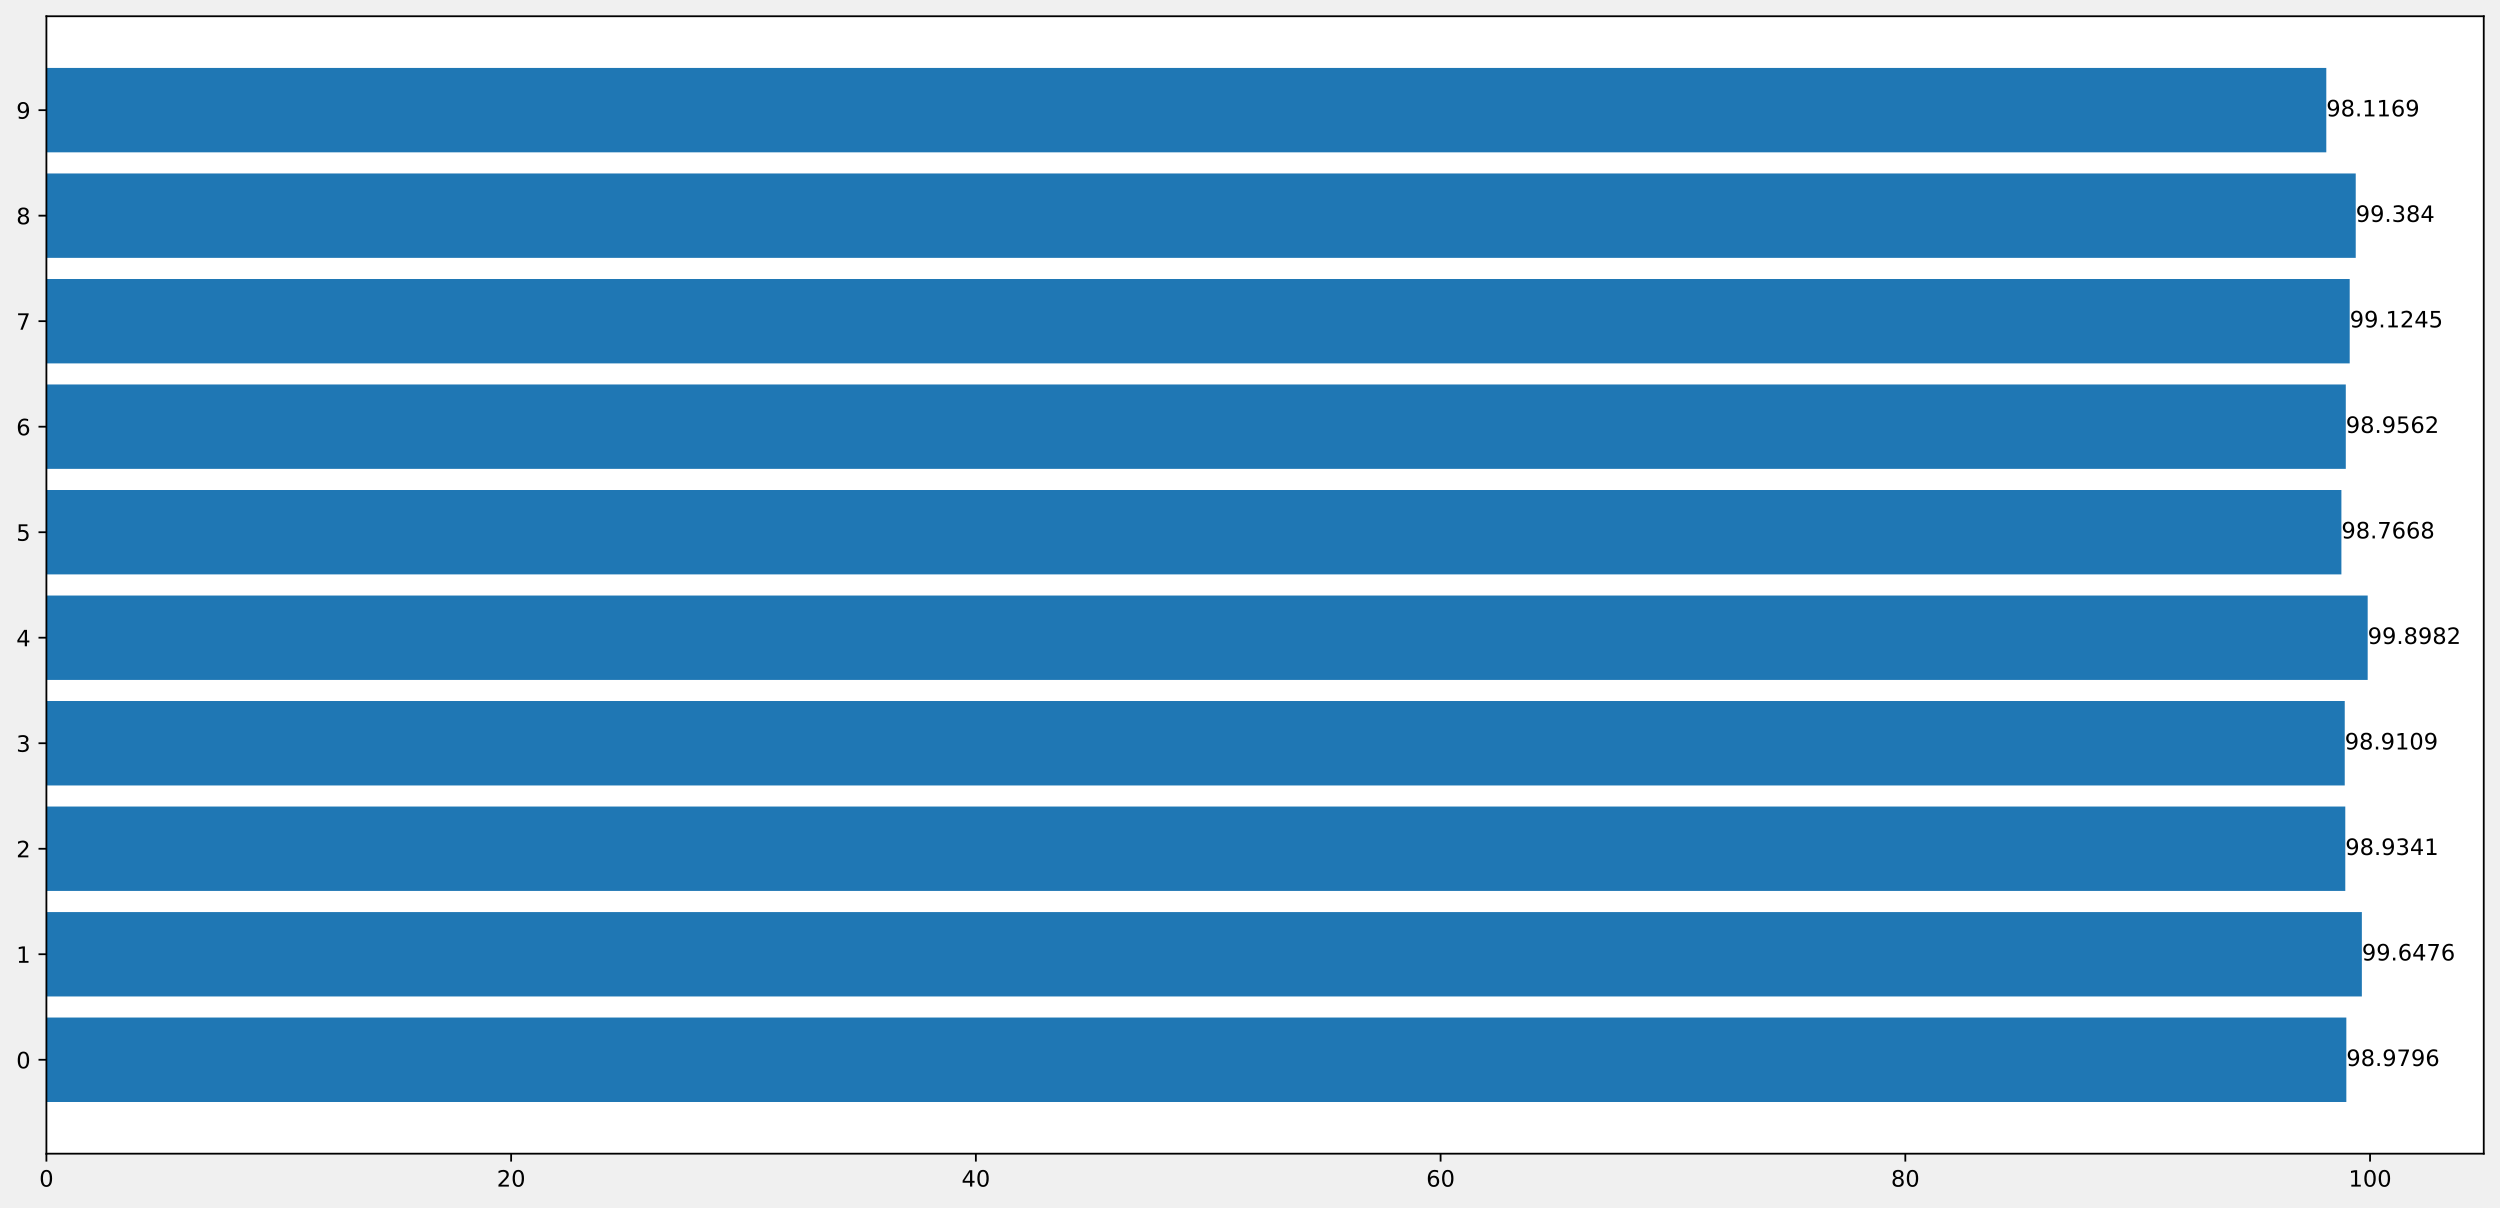
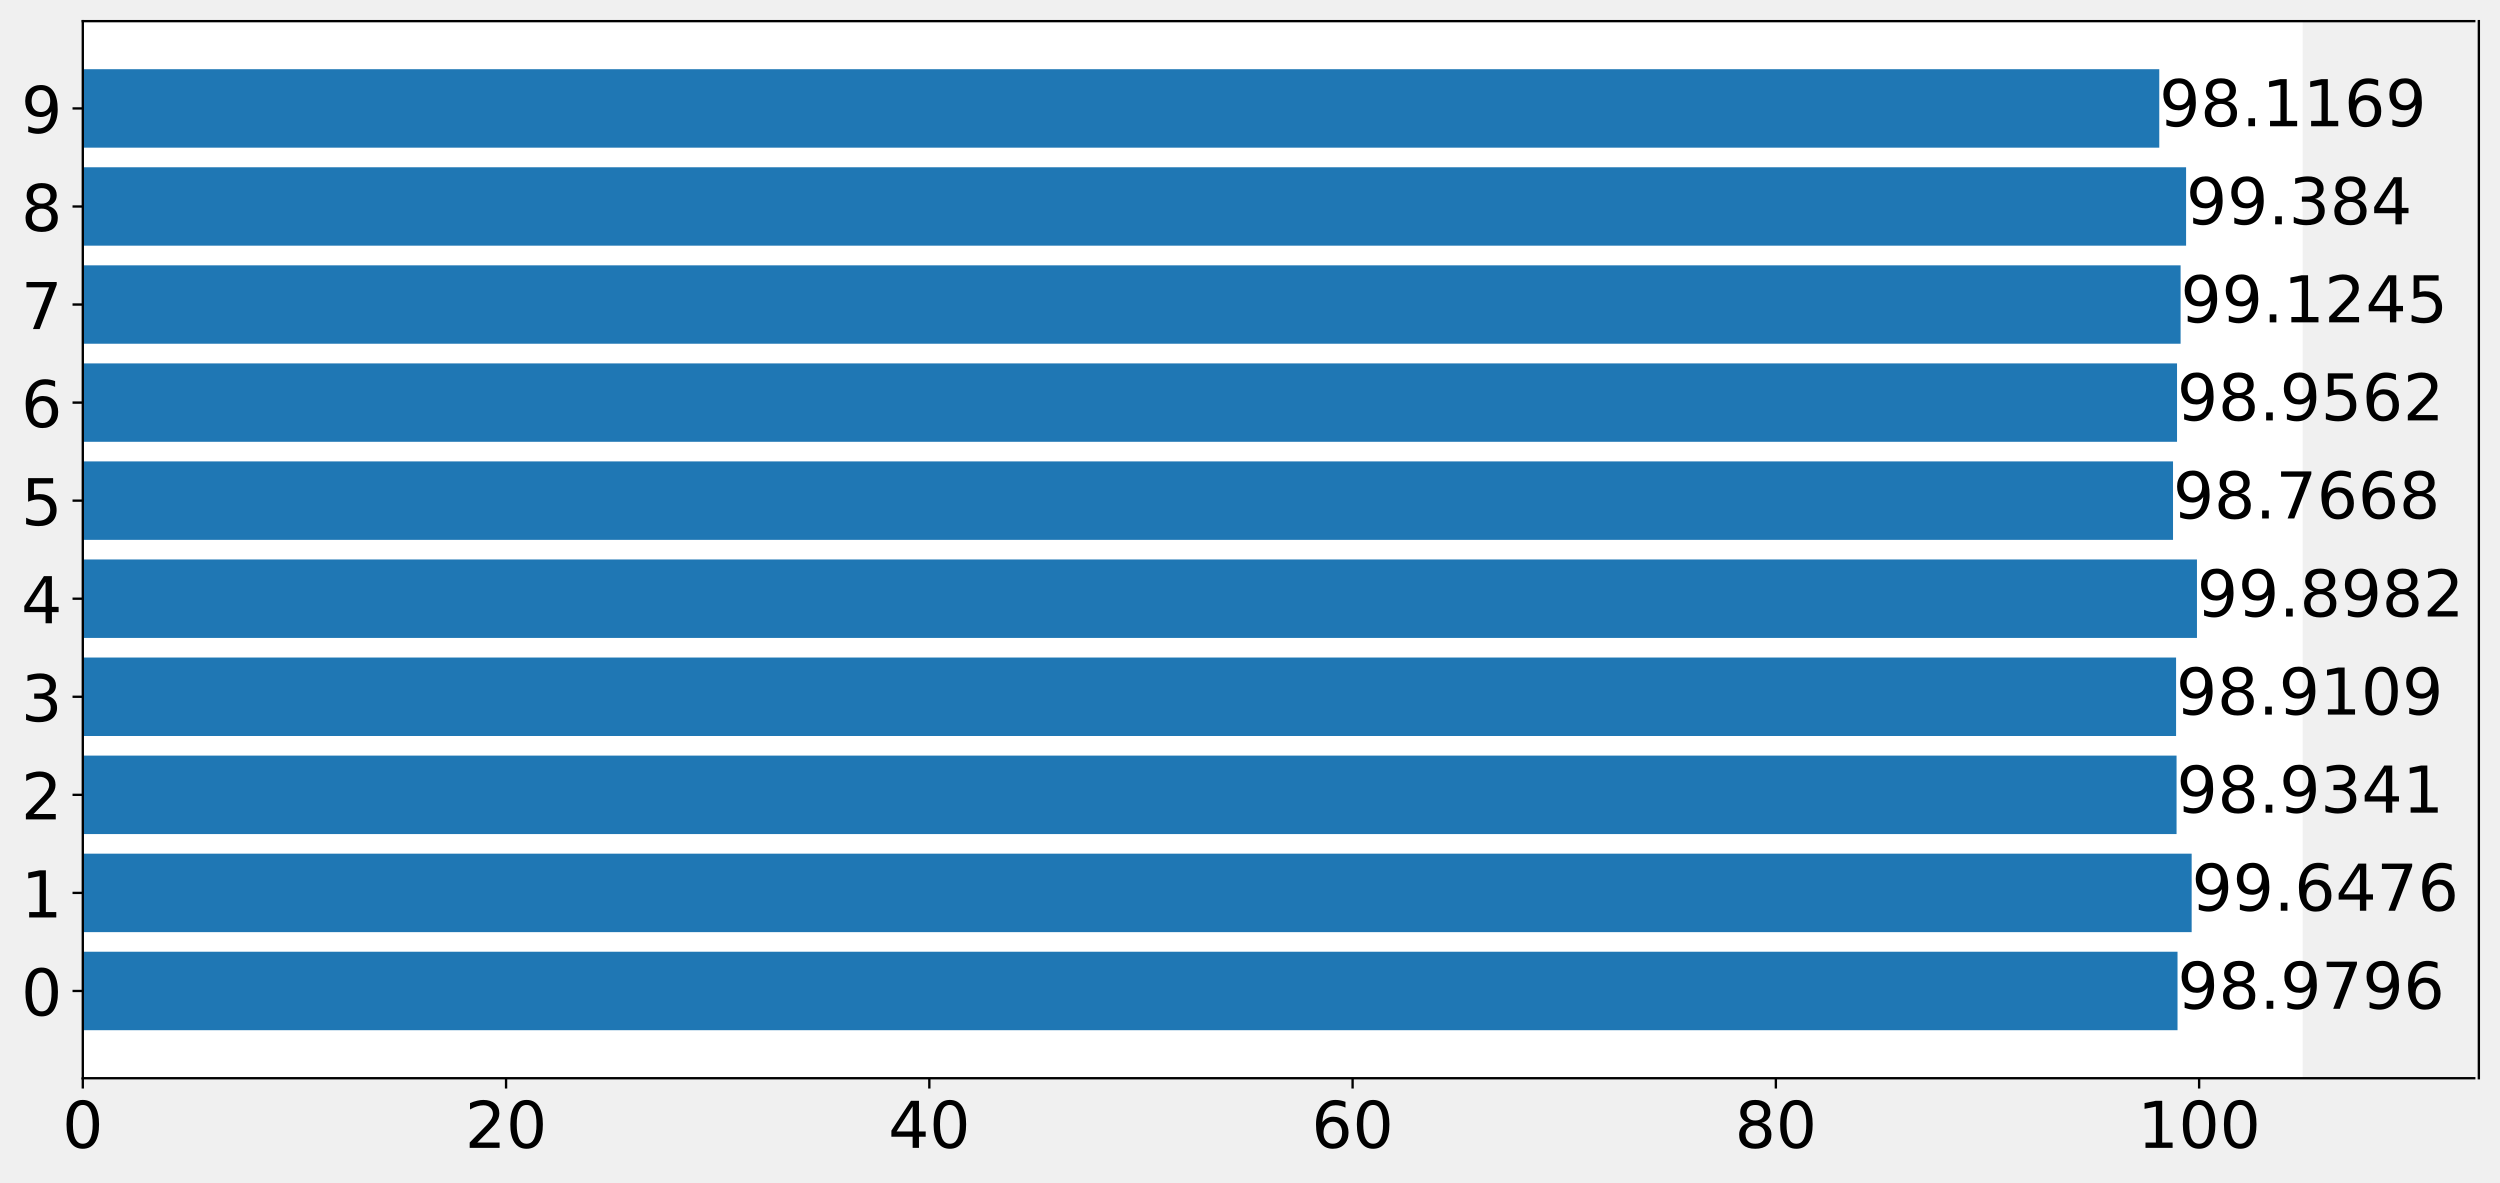
- <svg xmlns="http://www.w3.org/2000/svg" xmlns:xlink="http://www.w3.org/1999/xlink" width="1107.763pt" height="535.078pt" viewBox="0 0 1107.763 535.078" version="1.1">
+ <svg xmlns="http://www.w3.org/2000/svg" xmlns:xlink="http://www.w3.org/1999/xlink" width="851.398pt" height="402.692pt" viewBox="0 0 851.398 402.692" version="1.1">
  <defs>
    <style type="text/css">*{stroke-linejoin: round; stroke-linecap: butt}</style>
  </defs>
  <g id="figure_1">
    <g id="patch_1">
-       <path d="M 0 535.078  L 1107.763 535.078  L 1107.763 0  L 0 0  L 0 535.078  z " style="fill: none" />
+       <path d="M 0 402.692  L 851.398 402.692  L 851.398 0  L 0 0  L 0 402.692  z " style="fill: none" />
    </g>
    <g id="axes_1">
      <g id="patch_2">
-         <path d="M 20.562 511.2  L 1100.562 511.2  L 1100.562 7.2  L 20.562 7.2  z " style="fill: #ffffff" />
+         <path d="M 28.198 367.2  L 784.197 367.2  L 784.197 7.2  L 28.198 7.2  z " style="fill: #ffffff" />
      </g>
      <g id="patch_3">
-         <path d="M 20.562 488.291  L 1039.676 488.291  L 1039.676 450.888  L 20.562 450.888  z " clip-path="url(#pf2f3e384d0)" style="fill: #1f77b4" />
+         <path d="M 28.198 350.836  L 741.577 350.836  L 741.577 324.12  L 28.198 324.12  z " clip-path="url(#p949ac7c74f)" style="fill: #1f77b4" />
      </g>
      <g id="patch_4">
-         <path d="M 20.562 441.538  L 1046.554 441.538  L 1046.554 404.135  L 20.562 404.135  z " clip-path="url(#pf2f3e384d0)" style="fill: #1f77b4" />
+         <path d="M 28.198 317.441  L 746.391 317.441  L 746.391 290.725  L 28.198 290.725  z " clip-path="url(#p949ac7c74f)" style="fill: #1f77b4" />
      </g>
      <g id="patch_5">
-         <path d="M 20.562 394.784  L 1039.208 394.784  L 1039.208 357.382  L 20.562 357.382  z " clip-path="url(#pf2f3e384d0)" style="fill: #1f77b4" />
+         <path d="M 28.198 284.046  L 741.249 284.046  L 741.249 257.33  L 28.198 257.33  z " clip-path="url(#p949ac7c74f)" style="fill: #1f77b4" />
      </g>
      <g id="patch_6">
-         <path d="M 20.562 348.031  L 1038.969 348.031  L 1038.969 310.629  L 20.562 310.629  z " clip-path="url(#pf2f3e384d0)" style="fill: #1f77b4" />
+         <path d="M 28.198 250.651  L 741.082 250.651  L 741.082 223.935  L 28.198 223.935  z " clip-path="url(#p949ac7c74f)" style="fill: #1f77b4" />
      </g>
      <g id="patch_7">
-         <path d="M 20.562 301.278  L 1049.134 301.278  L 1049.134 263.875  L 20.562 263.875  z " clip-path="url(#pf2f3e384d0)" style="fill: #1f77b4" />
+         <path d="M 28.198 217.256  L 748.197 217.256  L 748.197 190.54  L 28.198 190.54  z " clip-path="url(#p949ac7c74f)" style="fill: #1f77b4" />
      </g>
      <g id="patch_8">
-         <path d="M 20.562 254.525  L 1037.485 254.525  L 1037.485 217.122  L 20.562 217.122  z " clip-path="url(#pf2f3e384d0)" style="fill: #1f77b4" />
+         <path d="M 28.198 183.86  L 740.043 183.86  L 740.043 157.144  L 28.198 157.144  z " clip-path="url(#p949ac7c74f)" style="fill: #1f77b4" />
      </g>
      <g id="patch_9">
-         <path d="M 20.562 207.771  L 1039.435 207.771  L 1039.435 170.369  L 20.562 170.369  z " clip-path="url(#pf2f3e384d0)" style="fill: #1f77b4" />
+         <path d="M 28.198 150.465  L 741.408 150.465  L 741.408 123.749  L 28.198 123.749  z " clip-path="url(#p949ac7c74f)" style="fill: #1f77b4" />
      </g>
      <g id="patch_10">
-         <path d="M 20.562 161.018  L 1041.168 161.018  L 1041.168 123.616  L 20.562 123.616  z " clip-path="url(#pf2f3e384d0)" style="fill: #1f77b4" />
+         <path d="M 28.198 117.07  L 742.622 117.07  L 742.622 90.354  L 28.198 90.354  z " clip-path="url(#p949ac7c74f)" style="fill: #1f77b4" />
      </g>
      <g id="patch_11">
-         <path d="M 20.562 114.265  L 1043.84 114.265  L 1043.84 76.862  L 20.562 76.862  z " clip-path="url(#pf2f3e384d0)" style="fill: #1f77b4" />
+         <path d="M 28.198 83.675  L 744.492 83.675  L 744.492 56.959  L 28.198 56.959  z " clip-path="url(#p949ac7c74f)" style="fill: #1f77b4" />
      </g>
      <g id="patch_12">
-         <path d="M 20.562 67.512  L 1030.794 67.512  L 1030.794 30.109  L 20.562 30.109  z " clip-path="url(#pf2f3e384d0)" style="fill: #1f77b4" />
+         <path d="M 28.198 50.28  L 735.36 50.28  L 735.36 23.564  L 28.198 23.564  z " clip-path="url(#p949ac7c74f)" style="fill: #1f77b4" />
      </g>
      <g id="matplotlib.axis_1">
        <g id="xtick_1">
          <g id="line2d_1">
            <defs>
-               <path id="me6b77aad53" d="M 0 0  L 0 3.5  " style="stroke: #000000; stroke-width: 0.8" />
+               <path id="m983e2b2b9b" d="M 0 0  L 0 3.5  " style="stroke: #000000; stroke-width: 0.8" />
            </defs>
            <g>
-               <use xlink:href="#me6b77aad53" x="20.562" y="511.2" style="stroke: #000000; stroke-width: 0.8" />
+               <use xlink:href="#m983e2b2b9b" x="28.198" y="367.2" style="stroke: #000000; stroke-width: 0.8" />
            </g>
          </g>
          <g id="text_1">
-             <g transform="translate(17.38125 525.7984)scale(0.1 -0.1)">
+             <g transform="translate(21.19875 390.9166)scale(0.22 -0.22)">
              <defs>
                <path id="DejaVuSans-30" d="M 2034 4250  Q 1547 4250 1301 3770  Q 1056 3291 1056 2328  Q 1056 1369 1301 889  Q 1547 409 2034 409  Q 2525 409 2770 889  Q 3016 1369 3016 2328  Q 3016 3291 2770 3770  Q 2525 4250 2034 4250  z M 2034 4750  Q 2819 4750 3233 4129  Q 3647 3509 3647 2328  Q 3647 1150 3233 529  Q 2819 -91 2034 -91  Q 1250 -91 836 529  Q 422 1150 422 2328  Q 422 3509 836 4129  Q 1250 4750 2034 4750  z " transform="scale(0.015625)" />
              </defs>
              <use xlink:href="#DejaVuSans-30" />
            </g>
          </g>
        </g>
        <g id="xtick_2">
          <g id="line2d_2">
            <g>
-               <use xlink:href="#me6b77aad53" x="226.486" y="511.2" style="stroke: #000000; stroke-width: 0.8" />
+               <use xlink:href="#m983e2b2b9b" x="172.344" y="367.2" style="stroke: #000000; stroke-width: 0.8" />
            </g>
          </g>
          <g id="text_2">
-             <g transform="translate(220.124 525.7984)scale(0.1 -0.1)">
+             <g transform="translate(158.3468 390.9166)scale(0.22 -0.22)">
              <defs>
                <path id="DejaVuSans-32" d="M 1228 531  L 3431 531  L 3431 0  L 469 0  L 469 531  Q 828 903 1448 1529  Q 2069 2156 2228 2338  Q 2531 2678 2651 2914  Q 2772 3150 2772 3378  Q 2772 3750 2511 3984  Q 2250 4219 1831 4219  Q 1534 4219 1204 4116  Q 875 4013 500 3803  L 500 4441  Q 881 4594 1212 4672  Q 1544 4750 1819 4750  Q 2544 4750 2975 4387  Q 3406 4025 3406 3419  Q 3406 3131 3298 2873  Q 3191 2616 2906 2266  Q 2828 2175 2409 1742  Q 1991 1309 1228 531  z " transform="scale(0.015625)" />
              </defs>
              <use xlink:href="#DejaVuSans-32" />
              <use xlink:href="#DejaVuSans-30" x="63.623" />
            </g>
          </g>
        </g>
        <g id="xtick_3">
          <g id="line2d_3">
            <g>
-               <use xlink:href="#me6b77aad53" x="432.41" y="511.2" style="stroke: #000000; stroke-width: 0.8" />
+               <use xlink:href="#m983e2b2b9b" x="316.491" y="367.2" style="stroke: #000000; stroke-width: 0.8" />
            </g>
          </g>
          <g id="text_3">
-             <g transform="translate(426.048 525.7984)scale(0.1 -0.1)">
+             <g transform="translate(302.4936 390.9166)scale(0.22 -0.22)">
              <defs>
                <path id="DejaVuSans-34" d="M 2419 4116  L 825 1625  L 2419 1625  L 2419 4116  z M 2253 4666  L 3047 4666  L 3047 1625  L 3713 1625  L 3713 1100  L 3047 1100  L 3047 0  L 2419 0  L 2419 1100  L 313 1100  L 313 1709  L 2253 4666  z " transform="scale(0.015625)" />
              </defs>
              <use xlink:href="#DejaVuSans-34" />
              <use xlink:href="#DejaVuSans-30" x="63.623" />
            </g>
          </g>
        </g>
        <g id="xtick_4">
          <g id="line2d_4">
            <g>
-               <use xlink:href="#me6b77aad53" x="638.334" y="511.2" style="stroke: #000000; stroke-width: 0.8" />
+               <use xlink:href="#m983e2b2b9b" x="460.638" y="367.2" style="stroke: #000000; stroke-width: 0.8" />
            </g>
          </g>
          <g id="text_4">
-             <g transform="translate(631.972 525.7984)scale(0.1 -0.1)">
+             <g transform="translate(446.6404 390.9166)scale(0.22 -0.22)">
              <defs>
                <path id="DejaVuSans-36" d="M 2113 2584  Q 1688 2584 1439 2293  Q 1191 2003 1191 1497  Q 1191 994 1439 701  Q 1688 409 2113 409  Q 2538 409 2786 701  Q 3034 994 3034 1497  Q 3034 2003 2786 2293  Q 2538 2584 2113 2584  z M 3366 4563  L 3366 3988  Q 3128 4100 2886 4159  Q 2644 4219 2406 4219  Q 1781 4219 1451 3797  Q 1122 3375 1075 2522  Q 1259 2794 1537 2939  Q 1816 3084 2150 3084  Q 2853 3084 3261 2657  Q 3669 2231 3669 1497  Q 3669 778 3244 343  Q 2819 -91 2113 -91  Q 1303 -91 875 529  Q 447 1150 447 2328  Q 447 3434 972 4092  Q 1497 4750 2381 4750  Q 2619 4750 2861 4703  Q 3103 4656 3366 4563  z " transform="scale(0.015625)" />
              </defs>
              <use xlink:href="#DejaVuSans-36" />
              <use xlink:href="#DejaVuSans-30" x="63.623" />
            </g>
          </g>
        </g>
        <g id="xtick_5">
          <g id="line2d_5">
            <g>
-               <use xlink:href="#me6b77aad53" x="844.258" y="511.2" style="stroke: #000000; stroke-width: 0.8" />
+               <use xlink:href="#m983e2b2b9b" x="604.785" y="367.2" style="stroke: #000000; stroke-width: 0.8" />
            </g>
          </g>
          <g id="text_5">
-             <g transform="translate(837.8959 525.7984)scale(0.1 -0.1)">
+             <g transform="translate(590.7872 390.9166)scale(0.22 -0.22)">
              <defs>
                <path id="DejaVuSans-38" d="M 2034 2216  Q 1584 2216 1326 1975  Q 1069 1734 1069 1313  Q 1069 891 1326 650  Q 1584 409 2034 409  Q 2484 409 2743 651  Q 3003 894 3003 1313  Q 3003 1734 2745 1975  Q 2488 2216 2034 2216  z M 1403 2484  Q 997 2584 770 2862  Q 544 3141 544 3541  Q 544 4100 942 4425  Q 1341 4750 2034 4750  Q 2731 4750 3128 4425  Q 3525 4100 3525 3541  Q 3525 3141 3298 2862  Q 3072 2584 2669 2484  Q 3125 2378 3379 2068  Q 3634 1759 3634 1313  Q 3634 634 3220 271  Q 2806 -91 2034 -91  Q 1263 -91 848 271  Q 434 634 434 1313  Q 434 1759 690 2068  Q 947 2378 1403 2484  z M 1172 3481  Q 1172 3119 1398 2916  Q 1625 2713 2034 2713  Q 2441 2713 2670 2916  Q 2900 3119 2900 3481  Q 2900 3844 2670 4047  Q 2441 4250 2034 4250  Q 1625 4250 1398 4047  Q 1172 3844 1172 3481  z " transform="scale(0.015625)" />
              </defs>
              <use xlink:href="#DejaVuSans-38" />
              <use xlink:href="#DejaVuSans-30" x="63.623" />
            </g>
          </g>
        </g>
        <g id="xtick_6">
          <g id="line2d_6">
            <g>
-               <use xlink:href="#me6b77aad53" x="1050.182" y="511.2" style="stroke: #000000; stroke-width: 0.8" />
+               <use xlink:href="#m983e2b2b9b" x="748.931" y="367.2" style="stroke: #000000; stroke-width: 0.8" />
            </g>
          </g>
          <g id="text_6">
-             <g transform="translate(1040.639 525.7984)scale(0.1 -0.1)">
+             <g transform="translate(727.9352 390.9166)scale(0.22 -0.22)">
              <defs>
                <path id="DejaVuSans-31" d="M 794 531  L 1825 531  L 1825 4091  L 703 3866  L 703 4441  L 1819 4666  L 2450 4666  L 2450 531  L 3481 531  L 3481 0  L 794 0  L 794 531  z " transform="scale(0.015625)" />
              </defs>
              <use xlink:href="#DejaVuSans-31" />
              <use xlink:href="#DejaVuSans-30" x="63.623" />
              <use xlink:href="#DejaVuSans-30" x="127.246" />
            </g>
          </g>
        </g>
      </g>
      <g id="matplotlib.axis_2">
        <g id="ytick_1">
          <g id="line2d_7">
            <defs>
-               <path id="mcd9283ed1b" d="M 0 0  L -3.5 0  " style="stroke: #000000; stroke-width: 0.8" />
+               <path id="mb9613d18b2" d="M 0 0  L -3.5 0  " style="stroke: #000000; stroke-width: 0.8" />
            </defs>
            <g>
-               <use xlink:href="#mcd9283ed1b" x="20.562" y="469.59" style="stroke: #000000; stroke-width: 0.8" />
+               <use xlink:href="#mb9613d18b2" x="28.198" y="337.478" style="stroke: #000000; stroke-width: 0.8" />
            </g>
          </g>
          <g id="text_7">
-             <g transform="translate(7.2 473.3888)scale(0.1 -0.1)">
+             <g transform="translate(7.2 345.8366)scale(0.22 -0.22)">
              <use xlink:href="#DejaVuSans-30" />
            </g>
          </g>
        </g>
        <g id="ytick_2">
          <g id="line2d_8">
            <g>
-               <use xlink:href="#mcd9283ed1b" x="20.562" y="422.836" style="stroke: #000000; stroke-width: 0.8" />
+               <use xlink:href="#mb9613d18b2" x="28.198" y="304.083" style="stroke: #000000; stroke-width: 0.8" />
            </g>
          </g>
          <g id="text_8">
-             <g transform="translate(7.2 426.6356)scale(0.1 -0.1)">
+             <g transform="translate(7.2 312.4414)scale(0.22 -0.22)">
              <use xlink:href="#DejaVuSans-31" />
            </g>
          </g>
        </g>
        <g id="ytick_3">
          <g id="line2d_9">
            <g>
-               <use xlink:href="#mcd9283ed1b" x="20.562" y="376.083" style="stroke: #000000; stroke-width: 0.8" />
+               <use xlink:href="#mb9613d18b2" x="28.198" y="270.688" style="stroke: #000000; stroke-width: 0.8" />
            </g>
          </g>
          <g id="text_9">
-             <g transform="translate(7.2 379.8823)scale(0.1 -0.1)">
+             <g transform="translate(7.2 279.0462)scale(0.22 -0.22)">
              <use xlink:href="#DejaVuSans-32" />
            </g>
          </g>
        </g>
        <g id="ytick_4">
          <g id="line2d_10">
            <g>
-               <use xlink:href="#mcd9283ed1b" x="20.562" y="329.33" style="stroke: #000000; stroke-width: 0.8" />
+               <use xlink:href="#mb9613d18b2" x="28.198" y="237.293" style="stroke: #000000; stroke-width: 0.8" />
            </g>
          </g>
          <g id="text_10">
-             <g transform="translate(7.2 333.1291)scale(0.1 -0.1)">
+             <g transform="translate(7.2 245.651)scale(0.22 -0.22)">
              <defs>
                <path id="DejaVuSans-33" d="M 2597 2516  Q 3050 2419 3304 2112  Q 3559 1806 3559 1356  Q 3559 666 3084 287  Q 2609 -91 1734 -91  Q 1441 -91 1130 -33  Q 819 25 488 141  L 488 750  Q 750 597 1062 519  Q 1375 441 1716 441  Q 2309 441 2620 675  Q 2931 909 2931 1356  Q 2931 1769 2642 2001  Q 2353 2234 1838 2234  L 1294 2234  L 1294 2753  L 1863 2753  Q 2328 2753 2575 2939  Q 2822 3125 2822 3475  Q 2822 3834 2567 4026  Q 2313 4219 1838 4219  Q 1578 4219 1281 4162  Q 984 4106 628 3988  L 628 4550  Q 988 4650 1302 4700  Q 1616 4750 1894 4750  Q 2613 4750 3031 4423  Q 3450 4097 3450 3541  Q 3450 3153 3228 2886  Q 3006 2619 2597 2516  z " transform="scale(0.015625)" />
              </defs>
              <use xlink:href="#DejaVuSans-33" />
            </g>
          </g>
        </g>
        <g id="ytick_5">
          <g id="line2d_11">
            <g>
-               <use xlink:href="#mcd9283ed1b" x="20.562" y="282.577" style="stroke: #000000; stroke-width: 0.8" />
+               <use xlink:href="#mb9613d18b2" x="28.198" y="203.898" style="stroke: #000000; stroke-width: 0.8" />
            </g>
          </g>
          <g id="text_11">
-             <g transform="translate(7.2 286.3758)scale(0.1 -0.1)">
+             <g transform="translate(7.2 212.2559)scale(0.22 -0.22)">
              <use xlink:href="#DejaVuSans-34" />
            </g>
          </g>
        </g>
        <g id="ytick_6">
          <g id="line2d_12">
            <g>
-               <use xlink:href="#mcd9283ed1b" x="20.562" y="235.823" style="stroke: #000000; stroke-width: 0.8" />
+               <use xlink:href="#mb9613d18b2" x="28.198" y="170.502" style="stroke: #000000; stroke-width: 0.8" />
            </g>
          </g>
          <g id="text_12">
-             <g transform="translate(7.2 239.6226)scale(0.1 -0.1)">
+             <g transform="translate(7.2 178.8607)scale(0.22 -0.22)">
              <defs>
                <path id="DejaVuSans-35" d="M 691 4666  L 3169 4666  L 3169 4134  L 1269 4134  L 1269 2991  Q 1406 3038 1543 3061  Q 1681 3084 1819 3084  Q 2600 3084 3056 2656  Q 3513 2228 3513 1497  Q 3513 744 3044 326  Q 2575 -91 1722 -91  Q 1428 -91 1123 -41  Q 819 9 494 109  L 494 744  Q 775 591 1075 516  Q 1375 441 1709 441  Q 2250 441 2565 725  Q 2881 1009 2881 1497  Q 2881 1984 2565 2268  Q 2250 2553 1709 2553  Q 1456 2553 1204 2497  Q 953 2441 691 2322  L 691 4666  z " transform="scale(0.015625)" />
              </defs>
              <use xlink:href="#DejaVuSans-35" />
            </g>
          </g>
        </g>
        <g id="ytick_7">
          <g id="line2d_13">
            <g>
-               <use xlink:href="#mcd9283ed1b" x="20.562" y="189.07" style="stroke: #000000; stroke-width: 0.8" />
+               <use xlink:href="#mb9613d18b2" x="28.198" y="137.107" style="stroke: #000000; stroke-width: 0.8" />
            </g>
          </g>
          <g id="text_13">
-             <g transform="translate(7.2 192.8693)scale(0.1 -0.1)">
+             <g transform="translate(7.2 145.4655)scale(0.22 -0.22)">
              <use xlink:href="#DejaVuSans-36" />
            </g>
          </g>
        </g>
        <g id="ytick_8">
          <g id="line2d_14">
            <g>
-               <use xlink:href="#mcd9283ed1b" x="20.562" y="142.317" style="stroke: #000000; stroke-width: 0.8" />
+               <use xlink:href="#mb9613d18b2" x="28.198" y="103.712" style="stroke: #000000; stroke-width: 0.8" />
            </g>
          </g>
          <g id="text_14">
-             <g transform="translate(7.2 146.1161)scale(0.1 -0.1)">
+             <g transform="translate(7.2 112.0703)scale(0.22 -0.22)">
              <defs>
                <path id="DejaVuSans-37" d="M 525 4666  L 3525 4666  L 3525 4397  L 1831 0  L 1172 0  L 2766 4134  L 525 4134  L 525 4666  z " transform="scale(0.015625)" />
              </defs>
              <use xlink:href="#DejaVuSans-37" />
            </g>
          </g>
        </g>
        <g id="ytick_9">
          <g id="line2d_15">
            <g>
-               <use xlink:href="#mcd9283ed1b" x="20.562" y="95.564" style="stroke: #000000; stroke-width: 0.8" />
+               <use xlink:href="#mb9613d18b2" x="28.198" y="70.317" style="stroke: #000000; stroke-width: 0.8" />
            </g>
          </g>
          <g id="text_15">
-             <g transform="translate(7.2 99.36285)scale(0.1 -0.1)">
+             <g transform="translate(7.2 78.67516)scale(0.22 -0.22)">
              <use xlink:href="#DejaVuSans-38" />
            </g>
          </g>
        </g>
        <g id="ytick_10">
          <g id="line2d_16">
            <g>
-               <use xlink:href="#mcd9283ed1b" x="20.562" y="48.81" style="stroke: #000000; stroke-width: 0.8" />
+               <use xlink:href="#mb9613d18b2" x="28.198" y="36.922" style="stroke: #000000; stroke-width: 0.8" />
            </g>
          </g>
          <g id="text_16">
-             <g transform="translate(7.2 52.60961)scale(0.1 -0.1)">
+             <g transform="translate(7.2 45.27999)scale(0.22 -0.22)">
              <defs>
                <path id="DejaVuSans-39" d="M 703 97  L 703 672  Q 941 559 1184 500  Q 1428 441 1663 441  Q 2288 441 2617 861  Q 2947 1281 2994 2138  Q 2813 1869 2534 1725  Q 2256 1581 1919 1581  Q 1219 1581 811 2004  Q 403 2428 403 3163  Q 403 3881 828 4315  Q 1253 4750 1959 4750  Q 2769 4750 3195 4129  Q 3622 3509 3622 2328  Q 3622 1225 3098 567  Q 2575 -91 1691 -91  Q 1453 -91 1209 -44  Q 966 3 703 97  z M 1959 2075  Q 2384 2075 2632 2365  Q 2881 2656 2881 3163  Q 2881 3666 2632 3958  Q 2384 4250 1959 4250  Q 1534 4250 1286 3958  Q 1038 3666 1038 3163  Q 1038 2656 1286 2365  Q 1534 2075 1959 2075  z " transform="scale(0.015625)" />
              </defs>
              <use xlink:href="#DejaVuSans-39" />
            </g>
          </g>
        </g>
      </g>
      <g id="patch_13">
-         <path d="M 20.562 511.2  L 20.562 7.2  " style="fill: none; stroke: #000000; stroke-width: 0.8; stroke-linejoin: miter; stroke-linecap: square" />
+         <path d="M 28.198 367.2  L 28.198 7.2  " style="fill: none; stroke: #000000; stroke-width: 0.8; stroke-linejoin: miter; stroke-linecap: square" />
      </g>
      <g id="patch_14">
-         <path d="M 1100.562 511.2  L 1100.562 7.2  " style="fill: none; stroke: #000000; stroke-width: 0.8; stroke-linejoin: miter; stroke-linecap: square" />
+         <path d="M 844.197 367.2  L 844.197 7.2  " style="fill: none; stroke: #000000; stroke-width: 0.8; stroke-linejoin: miter; stroke-linecap: square" />
      </g>
      <g id="patch_15">
-         <path d="M 20.562 511.2  L 1100.562 511.2  " style="fill: none; stroke: #000000; stroke-width: 0.8; stroke-linejoin: miter; stroke-linecap: square" />
+         <path d="M 28.198 367.2  L 842.627 367.2  " style="fill: none; stroke: #000000; stroke-width: 0.8; stroke-linejoin: miter; stroke-linecap: square" />
      </g>
      <g id="patch_16">
-         <path d="M 20.562 7.2  L 1100.562 7.2  " style="fill: none; stroke: #000000; stroke-width: 0.8; stroke-linejoin: miter; stroke-linecap: square" />
+         <path d="M 28.198 7.2  L 842.627 7.2  " style="fill: none; stroke: #000000; stroke-width: 0.8; stroke-linejoin: miter; stroke-linecap: square" />
      </g>
      <g id="text_17">
-         <g transform="translate(1039.676 472.349)scale(0.1 -0.1)">
+         <g transform="translate(741.577 343.5489)scale(0.22 -0.22)">
          <defs>
            <path id="DejaVuSans-2e" d="M 684 794  L 1344 794  L 1344 0  L 684 0  L 684 794  z " transform="scale(0.015625)" />
          </defs>
          <use xlink:href="#DejaVuSans-39" />
          <use xlink:href="#DejaVuSans-38" x="63.623" />
          <use xlink:href="#DejaVuSans-2e" x="127.246" />
          <use xlink:href="#DejaVuSans-39" x="159.033" />
          <use xlink:href="#DejaVuSans-37" x="222.656" />
          <use xlink:href="#DejaVuSans-39" x="286.279" />
          <use xlink:href="#DejaVuSans-36" x="349.902" />
        </g>
      </g>
      <g id="text_18">
-         <g transform="translate(1046.554 425.5957)scale(0.1 -0.1)">
+         <g transform="translate(746.3914 310.1537)scale(0.22 -0.22)">
          <use xlink:href="#DejaVuSans-39" />
          <use xlink:href="#DejaVuSans-39" x="63.623" />
          <use xlink:href="#DejaVuSans-2e" x="127.246" />
          <use xlink:href="#DejaVuSans-36" x="159.033" />
          <use xlink:href="#DejaVuSans-34" x="222.656" />
          <use xlink:href="#DejaVuSans-37" x="286.279" />
          <use xlink:href="#DejaVuSans-36" x="349.902" />
        </g>
      </g>
      <g id="text_19">
-         <g transform="translate(1039.208 378.8425)scale(0.1 -0.1)">
+         <g transform="translate(741.2492 276.7586)scale(0.22 -0.22)">
          <use xlink:href="#DejaVuSans-39" />
          <use xlink:href="#DejaVuSans-38" x="63.623" />
          <use xlink:href="#DejaVuSans-2e" x="127.246" />
          <use xlink:href="#DejaVuSans-39" x="159.033" />
          <use xlink:href="#DejaVuSans-33" x="222.656" />
          <use xlink:href="#DejaVuSans-34" x="286.279" />
          <use xlink:href="#DejaVuSans-31" x="349.902" />
        </g>
      </g>
      <g id="text_20">
-         <g transform="translate(1038.969 332.0892)scale(0.1 -0.1)">
+         <g transform="translate(741.0819 243.3634)scale(0.22 -0.22)">
          <use xlink:href="#DejaVuSans-39" />
          <use xlink:href="#DejaVuSans-38" x="63.623" />
          <use xlink:href="#DejaVuSans-2e" x="127.246" />
          <use xlink:href="#DejaVuSans-39" x="159.033" />
          <use xlink:href="#DejaVuSans-31" x="222.656" />
          <use xlink:href="#DejaVuSans-30" x="286.279" />
          <use xlink:href="#DejaVuSans-39" x="349.902" />
        </g>
      </g>
      <g id="text_21">
-         <g transform="translate(1049.134 285.336)scale(0.1 -0.1)">
+         <g transform="translate(748.1975 209.9682)scale(0.22 -0.22)">
          <use xlink:href="#DejaVuSans-39" />
          <use xlink:href="#DejaVuSans-39" x="63.623" />
          <use xlink:href="#DejaVuSans-2e" x="127.246" />
          <use xlink:href="#DejaVuSans-38" x="159.033" />
          <use xlink:href="#DejaVuSans-39" x="222.656" />
          <use xlink:href="#DejaVuSans-38" x="286.279" />
          <use xlink:href="#DejaVuSans-32" x="349.902" />
        </g>
      </g>
      <g id="text_22">
-         <g transform="translate(1037.485 238.5828)scale(0.1 -0.1)">
+         <g transform="translate(740.0435 176.573)scale(0.22 -0.22)">
          <use xlink:href="#DejaVuSans-39" />
          <use xlink:href="#DejaVuSans-38" x="63.623" />
          <use xlink:href="#DejaVuSans-2e" x="127.246" />
          <use xlink:href="#DejaVuSans-37" x="159.033" />
          <use xlink:href="#DejaVuSans-36" x="222.656" />
          <use xlink:href="#DejaVuSans-36" x="286.279" />
          <use xlink:href="#DejaVuSans-38" x="349.902" />
        </g>
      </g>
      <g id="text_23">
-         <g transform="translate(1039.435 191.8295)scale(0.1 -0.1)">
+         <g transform="translate(741.4081 143.1779)scale(0.22 -0.22)">
          <use xlink:href="#DejaVuSans-39" />
          <use xlink:href="#DejaVuSans-38" x="63.623" />
          <use xlink:href="#DejaVuSans-2e" x="127.246" />
          <use xlink:href="#DejaVuSans-39" x="159.033" />
          <use xlink:href="#DejaVuSans-35" x="222.656" />
          <use xlink:href="#DejaVuSans-36" x="286.279" />
          <use xlink:href="#DejaVuSans-32" x="349.902" />
        </g>
      </g>
      <g id="text_24">
-         <g transform="translate(1041.168 145.0763)scale(0.1 -0.1)">
+         <g transform="translate(742.6215 109.7827)scale(0.22 -0.22)">
          <use xlink:href="#DejaVuSans-39" />
          <use xlink:href="#DejaVuSans-39" x="63.623" />
          <use xlink:href="#DejaVuSans-2e" x="127.246" />
          <use xlink:href="#DejaVuSans-31" x="159.033" />
          <use xlink:href="#DejaVuSans-32" x="222.656" />
          <use xlink:href="#DejaVuSans-34" x="286.279" />
          <use xlink:href="#DejaVuSans-35" x="349.902" />
        </g>
      </g>
      <g id="text_25">
-         <g transform="translate(1043.84 98.32301)scale(0.1 -0.1)">
+         <g transform="translate(744.4916 76.38751)scale(0.22 -0.22)">
          <use xlink:href="#DejaVuSans-39" />
          <use xlink:href="#DejaVuSans-39" x="63.623" />
          <use xlink:href="#DejaVuSans-2e" x="127.246" />
          <use xlink:href="#DejaVuSans-33" x="159.033" />
          <use xlink:href="#DejaVuSans-38" x="222.656" />
          <use xlink:href="#DejaVuSans-34" x="286.279" />
        </g>
      </g>
      <g id="text_26">
-         <g transform="translate(1030.794 51.56976)scale(0.1 -0.1)">
+         <g transform="translate(735.3596 42.99233)scale(0.22 -0.22)">
          <use xlink:href="#DejaVuSans-39" />
          <use xlink:href="#DejaVuSans-38" x="63.623" />
          <use xlink:href="#DejaVuSans-2e" x="127.246" />
          <use xlink:href="#DejaVuSans-31" x="159.033" />
          <use xlink:href="#DejaVuSans-31" x="222.656" />
          <use xlink:href="#DejaVuSans-36" x="286.279" />
          <use xlink:href="#DejaVuSans-39" x="349.902" />
        </g>
      </g>
    </g>
  </g>
  <defs>
-     <clipPath id="pf2f3e384d0">
-       <rect x="20.562" y="7.2" width="1080" height="504" />
+     <clipPath id="p949ac7c74f">
+       <rect x="28.198" y="7.2" width="756" height="360" />
    </clipPath>
  </defs>
</svg>
